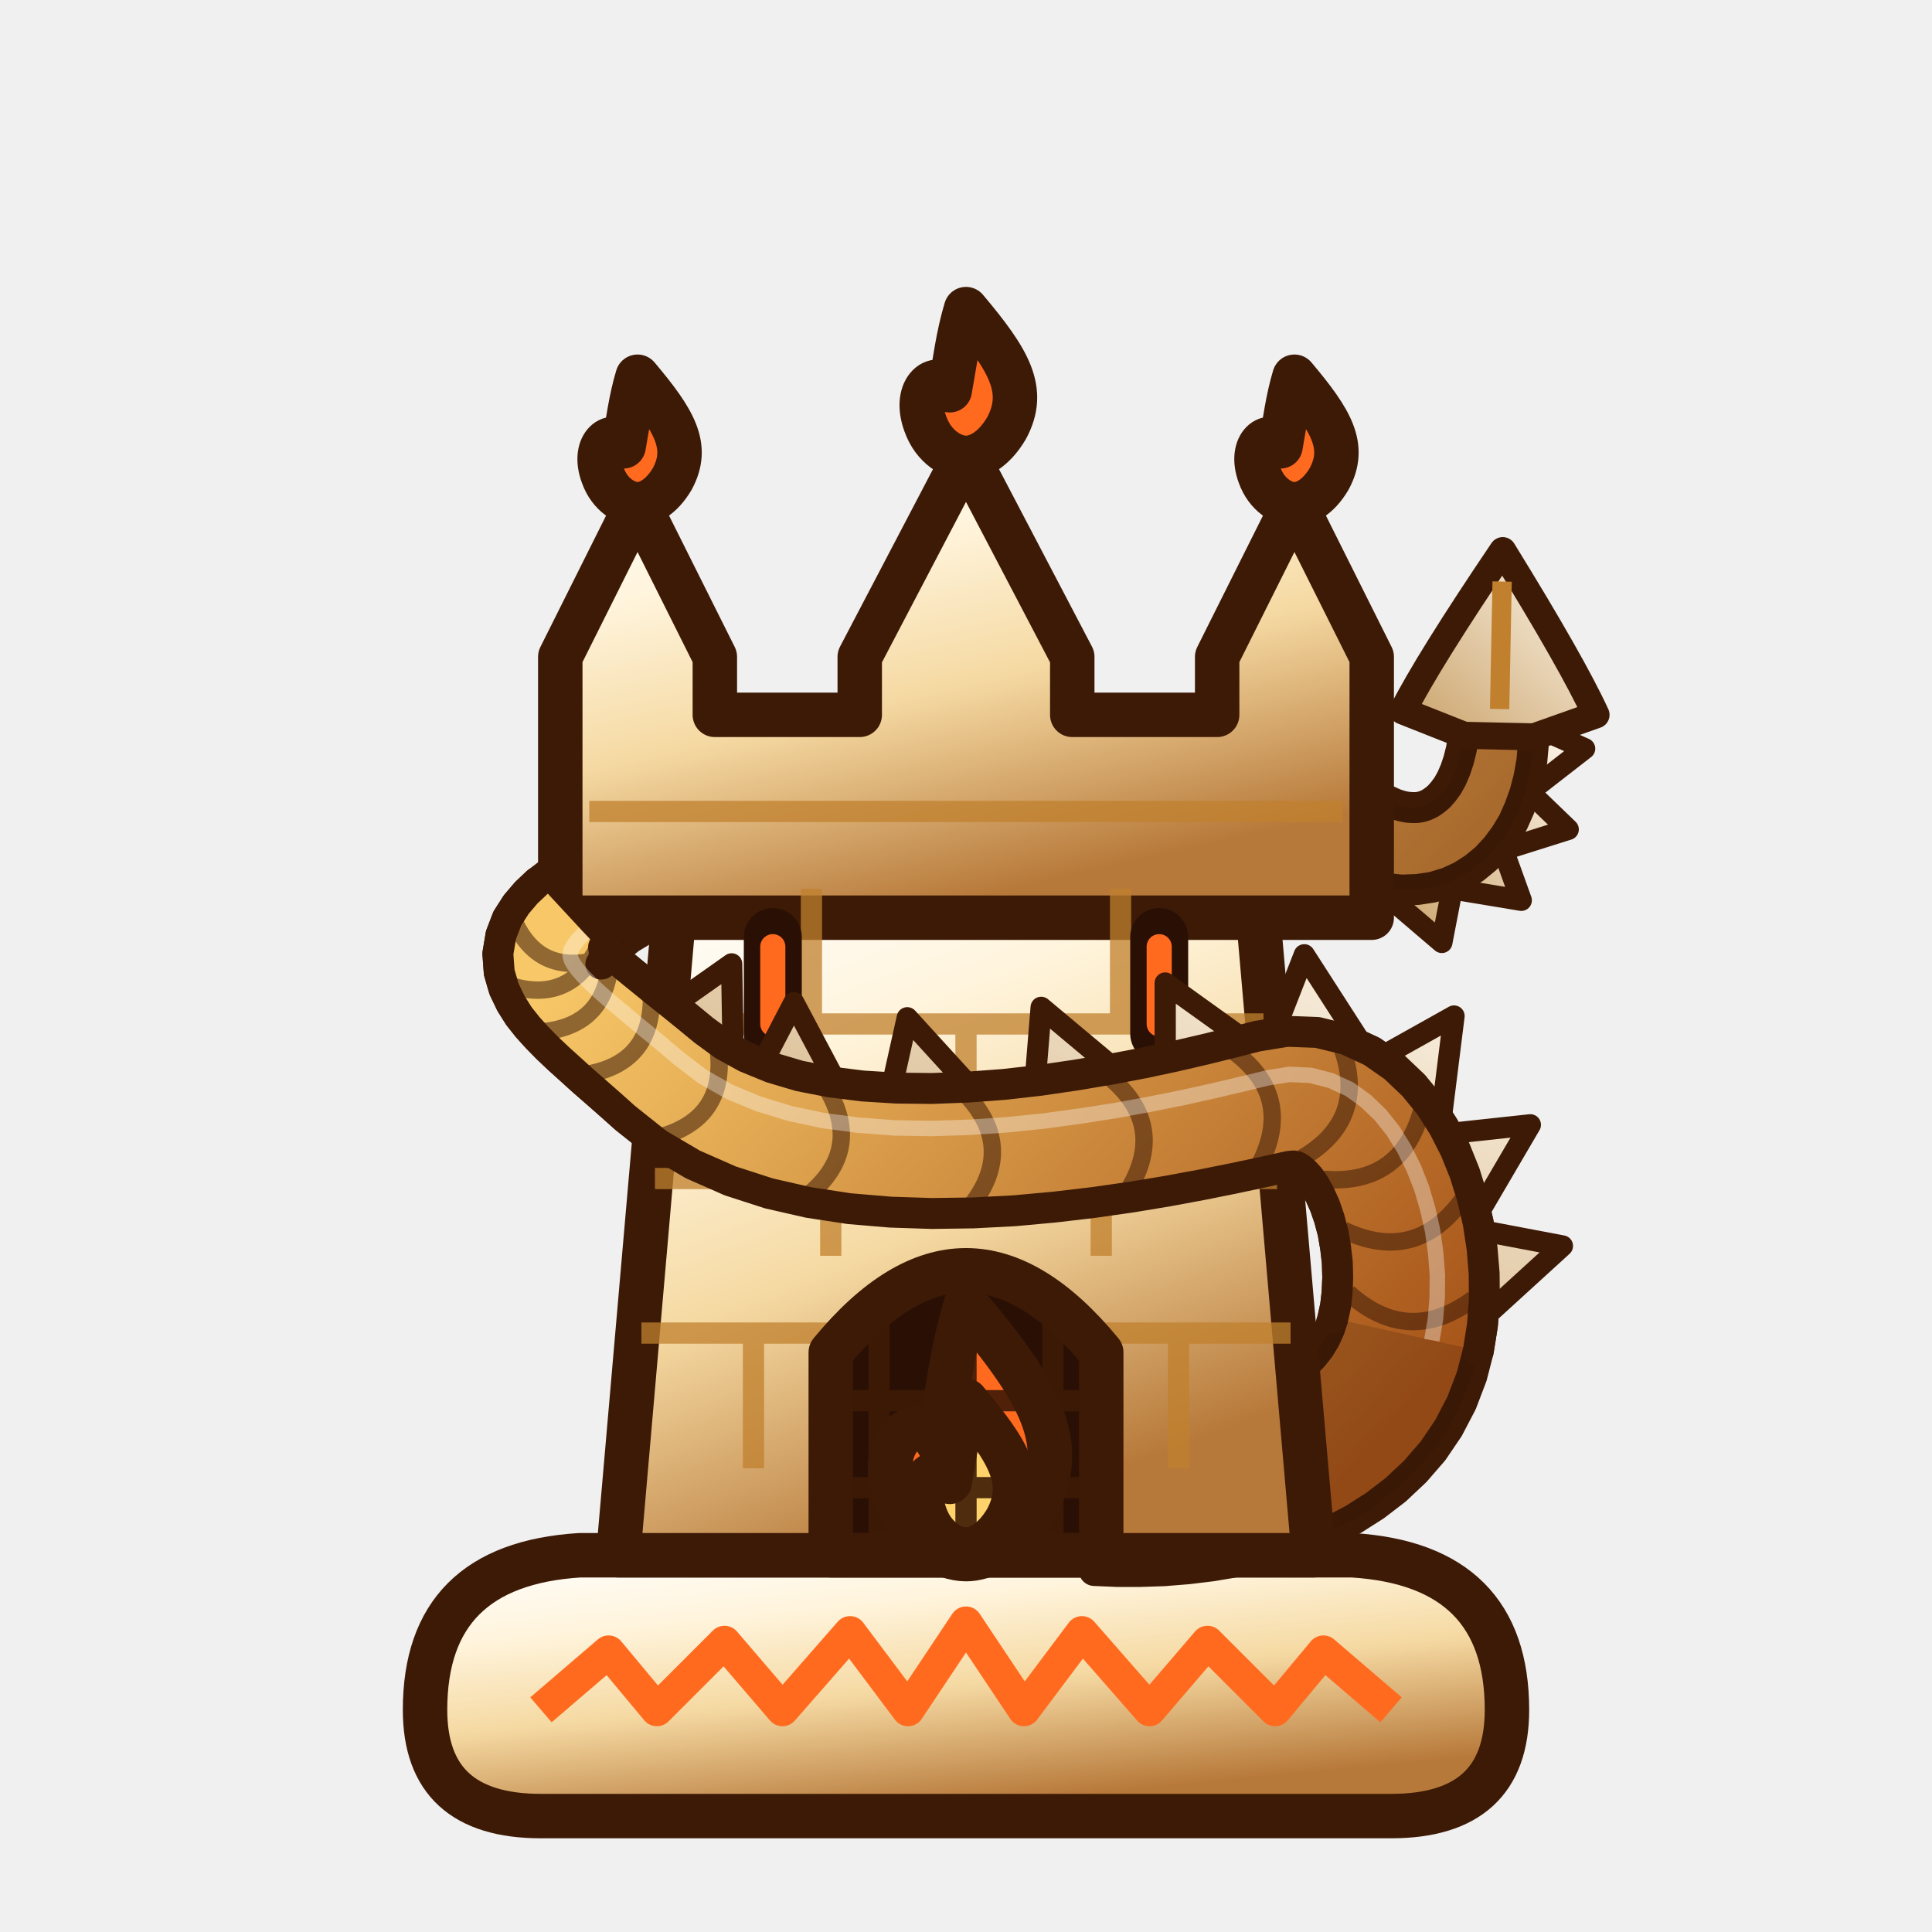
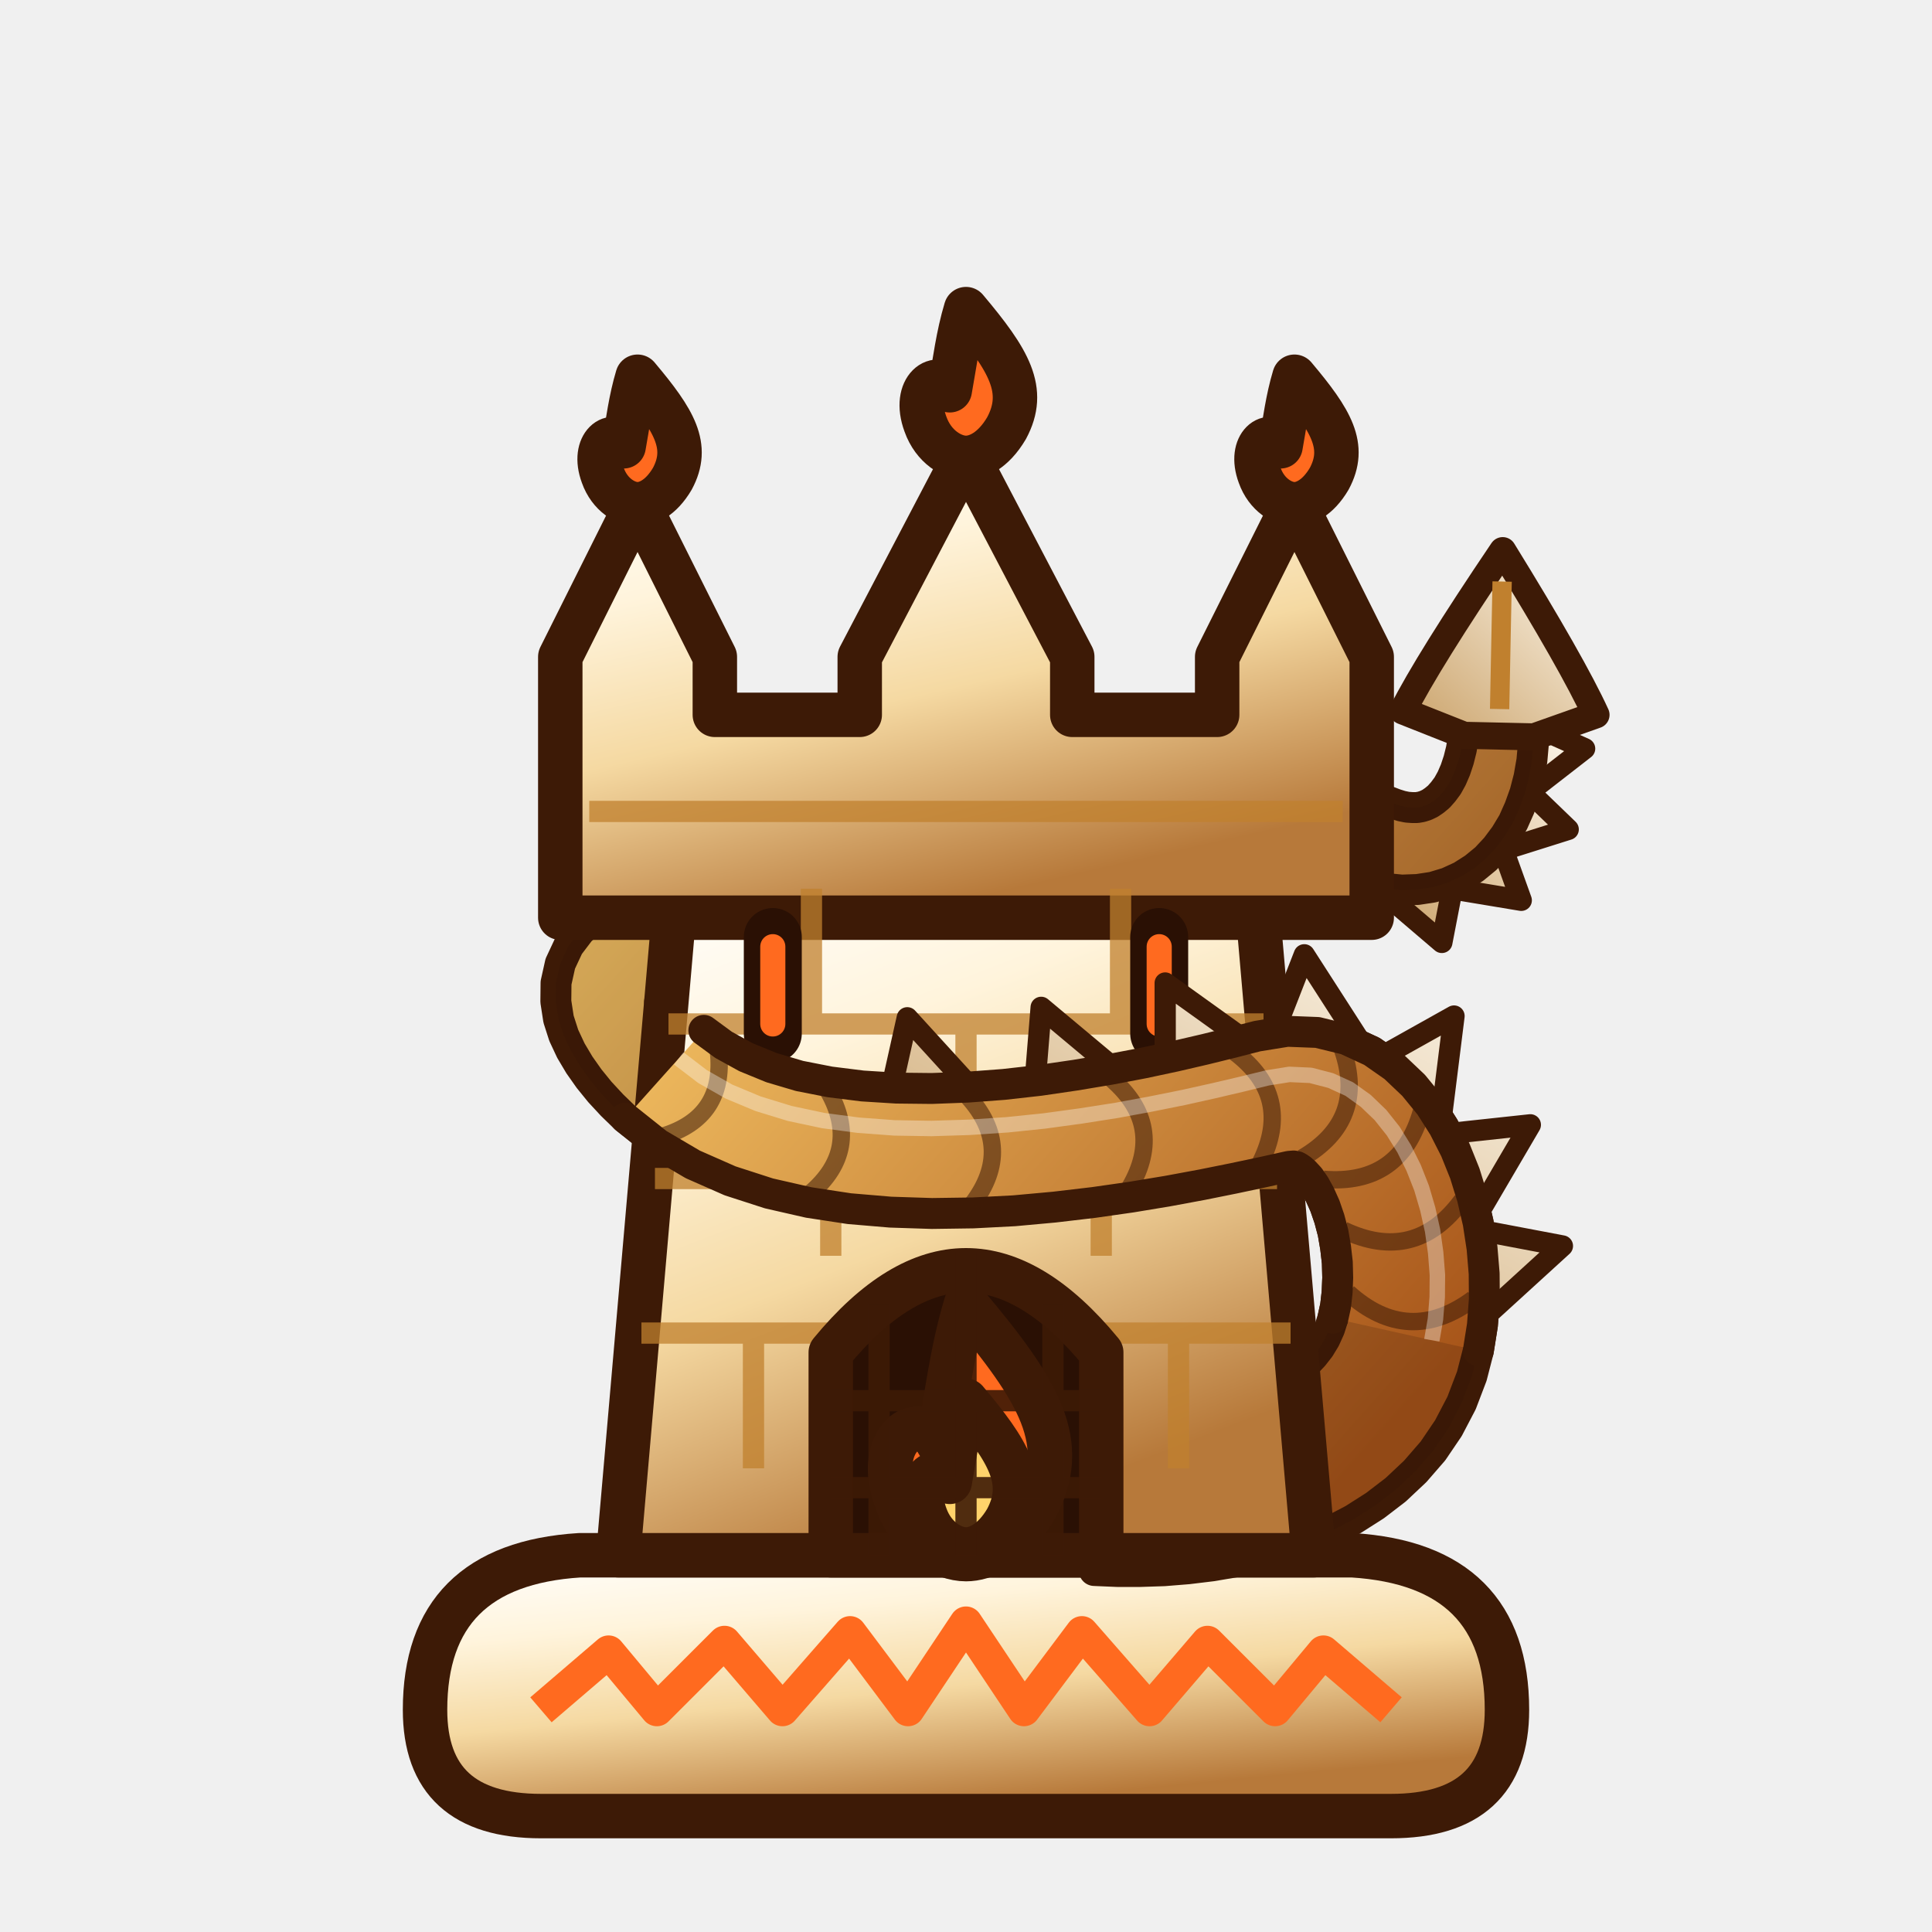
<svg xmlns="http://www.w3.org/2000/svg" viewBox="0 0 100 100">
  <defs>
    <linearGradient id="g" x1="0" y1="0" x2="0.4" y2="1">
      <stop offset="0" stop-color="#ffffff" />
      <stop offset="0.3" stop-color="#fff4dc" />
      <stop offset="0.6" stop-color="#f5d9a2" />
      <stop offset="1" stop-color="#b7793a" />
    </linearGradient>
    <linearGradient id="gu" gradientUnits="userSpaceOnUse" x1="35" y1="4" x2="62" y2="60">
      <stop offset="0" stop-color="#ffffff" />
      <stop offset="0.4" stop-color="#fff4dc" />
      <stop offset="1" stop-color="#f5d9a2" />
    </linearGradient>
    <linearGradient id="gh" x1="0" y1="1" x2="1" y2="0">
      <stop offset="0" stop-color="#c9a066" />
      <stop offset="1" stop-color="#fffaf0" />
    </linearGradient>
    <linearGradient id="gm" x1="0" y1="0" x2="1" y2="1">
      <stop offset="0" stop-color="#f8c868" />
      <stop offset="1" stop-color="#a8561a" />
    </linearGradient>
    <linearGradient id="gf" x1="0" y1="0" x2="1" y2="1">
      <stop offset="0" stop-color="#fff4dc" />
      <stop offset=".6" stop-color="#f5d9a2" />
      <stop offset="1" stop-color="#b7793a" />
    </linearGradient>
    <radialGradient id="mo" cx=".7" cy=".4" r=".8">
      <stop offset="0" stop-color="#ffb347" />
      <stop offset=".45" stop-color="#d8380c" />
      <stop offset="1" stop-color="#3a0804" />
    </radialGradient>
    <linearGradient id="gh" x1="0" y1="1" x2="1" y2="0">
      <stop offset="0" stop-color="#c9a066" />
      <stop offset="1" stop-color="#fffaf0" />
    </linearGradient>
    <linearGradient id="gm" x1="0" y1="0" x2="1" y2="1">
      <stop offset="0" stop-color="#f8c868" />
      <stop offset="1" stop-color="#a8561a" />
    </linearGradient>
    <linearGradient id="gf" x1="0" y1="0" x2="1" y2="1">
      <stop offset="0" stop-color="#fff4dc" />
      <stop offset=".6" stop-color="#f5d9a2" />
      <stop offset="1" stop-color="#b7793a" />
    </linearGradient>
    <radialGradient id="mo" cx=".7" cy=".4" r=".8">
      <stop offset="0" stop-color="#ffb347" />
      <stop offset=".45" stop-color="#d8380c" />
      <stop offset="1" stop-color="#3a0804" />
    </radialGradient>
    <radialGradient id="ey" cx=".45" cy=".4" r=".7">
      <stop offset="0" stop-color="#fff3a0" />
      <stop offset=".45" stop-color="#ffb020" />
      <stop offset="1" stop-color="#c43006" />
    </radialGradient>
  </defs>
  <g stroke="#3d1a06" stroke-width="2.3" stroke-linejoin="round">
    <path d="M22 88.5 Q22 81 30 80.5 H70 Q78 81 78 88.5 Q78 94 72 94 H28 Q22 94 22 88.5Z" fill="url(#g)" />
    <path d="M28 88.5 L31.5 85.5 L34 88.5 L37.5 85 L40.5 88.5 L44 84.5 L47 88.5 L50 84 L53 88.5 L56 84.5 L59.5 88.5 L62.5 85 L66 88.5 L68.5 85.5 L72 88.5" fill="none" stroke="#ff6a1f" stroke-width="1.7" stroke-linejoin="round" />
    <defs>
      <linearGradient id="gt" gradientUnits="userSpaceOnUse" x1="34" y1="44" x2="70" y2="76">
        <stop offset="0" stop-color="#f8c868" />
        <stop offset="1" stop-color="#a8561a" />
      </linearGradient>
    </defs>
    <path d="M71.56 46.16 L74.63 48.78 L75.18 45.93Z M74.83 45.95 L78.74 46.60 L77.78 43.93Z M77.46 44.10 L81.17 42.93 L79.18 41.01Z M79.01 41.09 L82.02 38.75 L79.56 37.65Z" fill="url(#gh)" stroke-width="1.1" stroke-linejoin="round" />
-     <path d="M56.64 81.29 L57.82 81.34 L59.03 81.34 L60.25 81.30 L61.49 81.20 L62.73 81.05 L63.97 80.84 L65.21 80.56 L66.45 80.21 L67.67 79.78 L68.87 79.26 L70.04 78.65 L71.17 77.93 L72.24 77.11 L73.25 76.16 L74.17 75.10 L74.97 73.92 L75.65 72.62 L76.18 71.23 L76.52 69.91 L76.73 68.59 L76.83 67.26 L76.82 65.92 L76.71 64.60 L76.51 63.29 L76.21 62.00 L75.82 60.74 L75.33 59.52 L74.73 58.34 L74.02 57.22 L73.17 56.18 L72.17 55.23 L71.01 54.42 L69.67 53.80 L68.19 53.44 L66.63 53.38 L65.08 53.63 L63.80 53.96 L62.38 54.31 L60.83 54.67 L59.19 55.02 L57.46 55.35 L55.66 55.65 L53.82 55.92 L51.95 56.13 L50.08 56.27 L48.22 56.34 L46.40 56.32 L44.64 56.21 L42.96 56.00 L41.38 55.69 L39.93 55.26 L38.61 54.72 L37.45 54.08 L36.43 53.33 L35.53 52.59 L34.74 51.95 L34.01 51.37 L33.36 50.84 L32.78 50.37 L32.28 49.96 L31.87 49.61 L31.57 49.32 L31.36 49.11 L31.26 49.01 L31.24 49.03 L31.27 49.20 L31.27 49.47 L31.21 49.74 L31.13 49.90 L31.10 49.90 L31.18 49.77 L31.39 49.53 L32.60 48.57 L34.13 47.64 L35.92 46.79 L37.95 46.03 L40.17 45.38 L42.54 44.83 L45.03 44.39 L47.61 44.05 L50.23 43.81 L52.86 43.67 L55.47 43.62 L58.03 43.67 L60.49 43.81 L62.83 44.02 L65.01 44.31 L66.99 44.68 L68.74 45.10 L70.20 45.57 L70.93 45.81 L71.75 45.99 L72.56 46.07 L73.37 46.04 L74.16 45.92 L74.92 45.69 L75.64 45.36 L76.30 44.94 L76.91 44.44 L77.44 43.87 L77.91 43.24 L78.32 42.56 L78.65 41.82 L78.93 41.04 L79.14 40.23 L79.29 39.37 L79.37 38.47 L79.40 37.54 L75.80 37.46 L75.74 38.15 L75.64 38.78 L75.50 39.34 L75.33 39.85 L75.14 40.29 L74.93 40.67 L74.70 40.98 L74.47 41.24 L74.24 41.43 L74.02 41.58 L73.79 41.69 L73.57 41.76 L73.34 41.80 L73.10 41.80 L72.83 41.78 L72.54 41.72 L72.22 41.62 L71.80 41.43 L70.00 40.80 L67.98 40.26 L65.77 39.81 L63.40 39.44 L60.88 39.16 L58.24 38.97 L55.52 38.87 L52.74 38.87 L49.92 38.97 L47.11 39.17 L44.32 39.49 L41.59 39.93 L38.94 40.50 L36.40 41.19 L33.99 42.04 L31.74 43.05 L29.68 44.24 L27.81 45.67 L27.24 46.21 L26.72 46.82 L26.26 47.54 L25.93 48.40 L25.77 49.36 L25.84 50.33 L26.09 51.19 L26.45 51.94 L26.86 52.59 L27.32 53.17 L27.81 53.71 L28.34 54.25 L28.91 54.79 L29.52 55.34 L30.17 55.93 L30.87 56.54 L31.62 57.20 L32.37 57.87 L34.04 59.20 L35.86 60.27 L37.79 61.12 L39.80 61.77 L41.86 62.24 L43.96 62.56 L46.09 62.74 L48.24 62.81 L50.37 62.78 L52.49 62.67 L54.57 62.48 L56.61 62.24 L58.57 61.96 L60.44 61.65 L62.22 61.32 L63.86 60.99 L65.37 60.67 L66.72 60.37 L66.96 60.35 L67.11 60.38 L67.22 60.44 L67.35 60.53 L67.54 60.70 L67.78 60.96 L68.05 61.35 L68.32 61.84 L68.58 62.42 L68.81 63.09 L69.00 63.81 L69.13 64.57 L69.22 65.35 L69.24 66.13 L69.21 66.88 L69.13 67.59 L68.99 68.23 L68.82 68.77 L68.58 69.30 L68.30 69.76 L67.98 70.17 L67.61 70.56 L67.18 70.92 L66.69 71.25 L66.13 71.56 L65.51 71.85 L64.83 72.10 L64.10 72.32 L63.32 72.50 L62.51 72.64 L61.67 72.75 L60.81 72.82 L59.93 72.84 L59.06 72.84 L58.20 72.79 L57.36 72.71Z" fill="url(#gt)" stroke-width="1.6" stroke-linejoin="round" />
-     <path class="dt" d="M56.64 81.29 L57.82 81.34 L59.03 81.34 L60.25 81.30 L61.49 81.20 L62.73 81.05 L63.97 80.84 L65.21 80.56 L66.45 80.21 L67.67 79.78 L68.87 79.26 L70.04 78.65 L71.17 77.93 L72.24 77.11 L73.25 76.16 L74.17 75.10 L74.97 73.92 L75.65 72.62 L76.18 71.23 L76.52 69.91 L76.73 68.59 L76.83 67.26 L76.82 65.92 L76.71 64.60 L76.51 63.29 L76.21 62.00 L75.82 60.74 L75.33 59.52 L74.73 58.34 L74.02 57.22 L73.17 56.18 L72.17 55.23 L71.01 54.42 L69.67 53.80 L68.19 53.44 L66.63 53.38 L65.08 53.63 L63.80 53.96 L62.38 54.31 L60.83 54.67 L59.19 55.02 L57.46 55.35 L55.66 55.65 L53.82 55.92 L51.95 56.13 L50.08 56.27 L48.22 56.34 L46.40 56.32 L44.64 56.21 L42.96 56.00 L41.38 55.69 L39.93 55.26 L38.61 54.72 L37.45 54.08 L36.43 53.33 L35.53 52.59 L34.74 51.95 L34.01 51.37 L33.36 50.84 L32.78 50.37 L32.28 49.96 L31.87 49.61 L31.57 49.32 L31.36 49.11 L31.26 49.01 L31.24 49.03 L31.27 49.20 L31.27 49.47 L31.21 49.74 L31.13 49.90 L31.10 49.90 L31.18 49.77 L31.39 49.53 L32.60 48.57 L34.13 47.64 L35.92 46.79 L37.95 46.03 L40.17 45.38 L42.54 44.83 L45.03 44.39 L47.61 44.05 L50.23 43.81 L52.86 43.67 L55.47 43.62 L58.03 43.67 L60.49 43.81 L62.83 44.02 L65.01 44.31 L66.99 44.68 L68.74 45.10 L70.20 45.57 L70.93 45.81 L71.75 45.99 L72.56 46.07 L73.37 46.04 L74.16 45.92 L74.92 45.69 L75.64 45.36 L76.30 44.94 L76.91 44.44 L77.44 43.87 L77.91 43.24 L78.32 42.56 L78.65 41.82 L78.93 41.04 L79.14 40.23 L79.29 39.37 L79.37 38.47 L79.40 37.54 L75.80 37.46 L75.74 38.15 L75.64 38.78 L75.50 39.34 L75.33 39.85 L75.14 40.29 L74.93 40.67 L74.70 40.98 L74.47 41.24 L74.24 41.43 L74.02 41.58 L73.79 41.69 L73.57 41.76 L73.34 41.80 L73.10 41.80 L72.83 41.78 L72.54 41.72 L72.22 41.62 L71.80 41.43 L70.00 40.80 L67.98 40.26 L65.77 39.81 L63.40 39.44 L60.88 39.16 L58.24 38.97 L55.52 38.87 L52.74 38.87 L49.92 38.97 L47.11 39.17 L44.32 39.49 L41.59 39.93 L38.94 40.50 L36.40 41.19 L33.99 42.04 L31.74 43.05 L29.68 44.24 L27.81 45.67 L27.24 46.21 L26.72 46.82 L26.26 47.54 L25.93 48.40 L25.77 49.36 L25.84 50.33 L26.09 51.19 L26.45 51.94 L26.86 52.59 L27.32 53.17 L27.81 53.71 L28.34 54.25 L28.91 54.79 L29.52 55.34 L30.17 55.93 L30.87 56.54 L31.62 57.20 L32.37 57.87 L34.04 59.20 L35.86 60.27 L37.79 61.12 L39.80 61.77 L41.86 62.24 L43.96 62.56 L46.09 62.74 L48.24 62.81 L50.37 62.78 L52.49 62.67 L54.57 62.48 L56.61 62.24 L58.57 61.96 L60.44 61.65 L62.22 61.32 L63.86 60.99 L65.37 60.67 L66.72 60.37 L66.96 60.35 L67.11 60.38 L67.22 60.44 L67.35 60.53 L67.54 60.70 L67.78 60.96 L68.05 61.35 L68.32 61.84 L68.58 62.42 L68.81 63.09 L69.00 63.81 L69.13 64.57 L69.22 65.35 L69.24 66.13 L69.21 66.88 L69.13 67.59 L68.99 68.23 L68.82 68.77 L68.58 69.30 L68.30 69.76 L67.98 70.17 L67.61 70.56 L67.18 70.92 L66.69 71.25 L66.13 71.56 L65.51 71.85 L64.83 72.10 L64.10 72.32 L63.32 72.50 L62.51 72.64 L61.67 72.75 L60.81 72.82 L59.93 72.84 L59.06 72.84 L58.20 72.79 L57.36 72.71Z" fill="#2a1004" opacity=".18" stroke="none" />
+     <path d="M56.64 81.29 L57.82 81.34 L59.03 81.34 L60.25 81.30 L61.49 81.20 L62.73 81.05 L63.97 80.84 L65.21 80.56 L66.45 80.21 L67.67 79.78 L68.87 79.26 L70.04 78.65 L71.17 77.93 L72.24 77.11 L73.25 76.16 L74.17 75.10 L74.97 73.92 L75.65 72.62 L76.18 71.23 L76.52 69.91 L76.73 68.59 L76.83 67.26 L76.82 65.92 L76.71 64.60 L76.51 63.29 L76.21 62.00 L75.82 60.74 L75.33 59.52 L74.73 58.34 L74.02 57.22 L73.17 56.18 L72.17 55.23 L71.01 54.42 L69.67 53.80 L68.19 53.44 L66.63 53.38 L65.08 53.63 L63.80 53.96 L62.38 54.31 L60.83 54.67 L59.19 55.02 L57.46 55.35 L55.66 55.65 L53.82 55.92 L51.95 56.13 L50.08 56.27 L48.22 56.34 L46.40 56.32 L44.64 56.21 L42.96 56.00 L41.38 55.69 L39.93 55.26 L38.61 54.72 L37.45 54.08 L36.43 53.33 L35.92 52.88 L35.48 52.46 L35.13 52.08 L34.85 51.76 L34.66 51.49 L34.54 51.31 L34.49 51.23 L34.47 51.25 L34.44 51.38 L34.38 51.58 L34.28 51.75 L34.18 51.86 L34.14 51.86 L34.22 51.78 L34.44 51.65 L34.79 51.50 L35.28 51.34 L35.91 51.20 L37.65 50.74 L39.27 50.29 L40.99 49.79 L42.81 49.27 L44.70 48.74 L46.66 48.21 L48.67 47.68 L50.72 47.17 L52.80 46.70 L54.90 46.27 L56.99 45.89 L59.08 45.58 L61.14 45.35 L63.15 45.20 L65.11 45.15 L67.00 45.20 L68.81 45.37 L70.51 45.66 L70.93 45.81 L71.75 45.99 L72.56 46.07 L73.37 46.04 L74.16 45.92 L74.92 45.69 L75.64 45.36 L76.30 44.94 L76.91 44.44 L77.44 43.87 L77.91 43.24 L78.32 42.56 L78.65 41.82 L78.93 41.04 L79.14 40.23 L79.29 39.37 L79.37 38.47 L79.40 37.54 L75.80 37.46 L75.74 38.15 L75.64 38.78 L75.50 39.34 L75.33 39.85 L75.14 40.29 L74.93 40.67 L74.70 40.98 L74.47 41.24 L74.24 41.43 L74.02 41.58 L73.79 41.69 L73.57 41.76 L73.34 41.80 L73.10 41.80 L72.83 41.78 L72.54 41.72 L72.22 41.62 L71.49 41.34 L69.44 40.94 L67.33 40.69 L65.17 40.58 L62.97 40.59 L60.75 40.70 L58.51 40.91 L56.27 41.19 L54.04 41.54 L51.82 41.95 L49.64 42.40 L47.50 42.88 L45.42 43.37 L43.41 43.87 L41.47 44.37 L39.64 44.85 L37.92 45.29 L36.32 45.70 L35.09 46.00 L34.11 46.16 L33.20 46.38 L32.33 46.67 L31.51 47.05 L30.74 47.54 L30.03 48.17 L29.43 48.96 L29.00 49.88 L28.78 50.87 L28.77 51.84 L28.91 52.75 L29.18 53.59 L29.55 54.38 L29.99 55.12 L30.49 55.83 L31.05 56.52 L31.68 57.20 L32.37 57.87 L34.04 59.20 L35.86 60.27 L37.79 61.12 L39.80 61.77 L41.86 62.24 L43.96 62.56 L46.09 62.74 L48.24 62.81 L50.37 62.78 L52.49 62.67 L54.57 62.48 L56.61 62.24 L58.57 61.96 L60.44 61.65 L62.22 61.32 L63.86 60.99 L65.37 60.67 L66.72 60.37 L66.96 60.35 L67.11 60.38 L67.22 60.44 L67.35 60.53 L67.54 60.70 L67.78 60.96 L68.05 61.35 L68.32 61.84 L68.58 62.42 L68.81 63.09 L69.00 63.81 L69.13 64.57 L69.22 65.35 L69.24 66.13 L69.21 66.88 L69.13 67.59 L68.99 68.23 L68.82 68.77 L68.58 69.30 L68.30 69.76 L67.98 70.17 L67.61 70.56 L67.18 70.92 L66.69 71.25 L66.13 71.56 L65.51 71.85 L64.83 72.10 L64.10 72.32 L63.32 72.50 L62.51 72.64 L61.67 72.75 L60.81 72.82 L59.93 72.84 L59.06 72.84 L58.20 72.79 L57.36 72.71Z" fill="url(#gt)" stroke-width="1.6" stroke-linejoin="round" />
+     <path class="dt" d="M56.64 81.29 L57.82 81.34 L59.03 81.34 L60.25 81.30 L61.49 81.20 L62.73 81.05 L63.97 80.84 L65.21 80.56 L66.45 80.21 L67.67 79.78 L68.87 79.26 L70.04 78.65 L71.17 77.93 L72.24 77.11 L73.25 76.16 L74.17 75.10 L74.97 73.92 L75.65 72.62 L76.18 71.23 L76.52 69.91 L76.73 68.59 L76.83 67.26 L76.82 65.92 L76.71 64.60 L76.51 63.29 L76.21 62.00 L75.82 60.74 L75.33 59.52 L74.73 58.34 L74.02 57.22 L73.17 56.18 L72.17 55.23 L71.01 54.42 L69.67 53.80 L68.19 53.44 L66.63 53.38 L65.08 53.63 L63.80 53.96 L62.38 54.31 L60.83 54.67 L59.19 55.02 L57.46 55.35 L55.66 55.65 L53.82 55.92 L51.95 56.13 L50.08 56.27 L48.22 56.34 L46.40 56.32 L44.64 56.21 L42.96 56.00 L41.38 55.69 L39.93 55.26 L38.61 54.72 L37.45 54.08 L36.43 53.33 L35.92 52.88 L35.48 52.46 L35.13 52.08 L34.85 51.76 L34.66 51.49 L34.54 51.31 L34.49 51.23 L34.47 51.25 L34.44 51.38 L34.38 51.58 L34.28 51.75 L34.18 51.86 L34.14 51.86 L34.22 51.78 L34.44 51.65 L34.79 51.50 L35.28 51.34 L35.91 51.20 L37.65 50.74 L39.27 50.29 L40.99 49.79 L42.81 49.27 L44.70 48.74 L46.66 48.21 L48.67 47.68 L50.72 47.17 L52.80 46.70 L54.90 46.27 L56.99 45.89 L59.08 45.58 L61.14 45.35 L63.15 45.20 L65.11 45.15 L67.00 45.20 L68.81 45.37 L70.51 45.66 L70.93 45.81 L71.75 45.99 L72.56 46.07 L73.37 46.04 L74.16 45.92 L74.92 45.69 L75.64 45.36 L76.30 44.94 L76.91 44.44 L77.44 43.87 L77.91 43.24 L78.32 42.56 L78.65 41.82 L78.93 41.04 L79.14 40.23 L79.29 39.37 L79.37 38.47 L79.40 37.54 L75.80 37.46 L75.74 38.15 L75.64 38.78 L75.50 39.34 L75.33 39.85 L75.14 40.29 L74.93 40.67 L74.70 40.98 L74.47 41.24 L74.24 41.43 L74.02 41.58 L73.79 41.69 L73.57 41.76 L73.34 41.80 L73.10 41.80 L72.83 41.78 L72.54 41.72 L72.22 41.62 L71.49 41.34 L69.44 40.94 L67.33 40.69 L65.17 40.58 L62.97 40.59 L60.75 40.70 L58.51 40.91 L56.27 41.19 L54.04 41.54 L51.82 41.95 L49.64 42.40 L47.50 42.88 L45.42 43.37 L43.41 43.87 L41.47 44.37 L39.64 44.85 L37.92 45.29 L36.32 45.70 L35.09 46.00 L34.11 46.16 L33.20 46.38 L32.33 46.67 L31.51 47.05 L30.74 47.54 L30.03 48.17 L29.43 48.96 L29.00 49.88 L28.78 50.87 L28.77 51.84 L28.91 52.75 L29.18 53.59 L29.55 54.38 L29.99 55.12 L30.49 55.83 L31.05 56.52 L31.68 57.20 L32.37 57.87 L34.04 59.20 L35.86 60.27 L37.79 61.12 L39.80 61.77 L41.86 62.24 L43.96 62.56 L46.09 62.74 L48.24 62.81 L50.37 62.78 L52.49 62.67 L54.57 62.48 L56.61 62.24 L58.57 61.96 L60.44 61.65 L62.22 61.32 L63.86 60.99 L65.37 60.67 L66.72 60.37 L66.96 60.35 L67.11 60.38 L67.22 60.44 L67.35 60.53 L67.54 60.70 L67.78 60.96 L68.05 61.35 L68.32 61.84 L68.58 62.42 L68.81 63.09 L69.00 63.81 L69.13 64.57 L69.22 65.35 L69.24 66.13 L69.21 66.88 L69.13 67.59 L68.99 68.23 L68.82 68.77 L68.58 69.30 L68.30 69.76 L67.98 70.17 L67.61 70.56 L67.18 70.92 L66.69 71.25 L66.13 71.56 L65.51 71.85 L64.83 72.10 L64.10 72.32 L63.32 72.50 L62.51 72.64 L61.67 72.75 L60.81 72.82 L59.93 72.84 L59.06 72.84 L58.20 72.79 L57.36 72.71Z" fill="#2a1004" opacity=".18" stroke="none" />
    <path d="M79.39 38.14 L82.61 37.00 Q81.41 34.38 77.78 28.50 Q73.91 34.23 72.61 36.80 L75.79 38.06Z" fill="url(#gh)" stroke-width="1.4" stroke-linejoin="round" />
    <path class="dt" d="M77.62 36.70 L77.75 30.10" fill="none" stroke="#c0802e" stroke-width="1" />
    <path d="M32 80.5 L35 46 H65 L68 80.5Z" fill="url(#g)" />
    <path d="M29 47.5 V34 L33 26 L37 34 V37 H44.5 V34 L50 23.5 L55.5 34 V37 H63 V34 L67 26 L71 34 V47.5Z" fill="url(#g)" />
    <path d="M30.5 42 H69.5" fill="none" stroke="#c0802e" stroke-width="1.1" opacity=".75" />
    <g class="dt" fill="none" stroke="#c0802e" stroke-width="1.1" opacity=".75">
      <path d="M34.6 53 H65.4 M33.9 61 H66.1 M33.2 69 H66.8" />
      <path d="M42 46 V53 M58 46 V53 M37.5 53 V61 M50 53 V58 M62.5 53 V61 M43 61 V65 M57 61 V65 M39 69 V76 M61 69 V76" />
    </g>
    <path d="M40 48.5 V53.5 M60 48.5 V53.5" fill="none" stroke="#2a1004" stroke-width="3" stroke-linecap="round" />
    <path d="M40 49 V53 M60 49 V53" fill="none" stroke="#ff6a1f" stroke-width="1.3" stroke-linecap="round" />
    <path d="M43 80.5 V70 Q50 61.5 57 70 V80.5Z" fill="#2a1004" />
    <path d="M50 67.5 C53.84 72.06 55.4 74.7 53.6 78.06 C52.4 80.1 50.96 80.7 50 80.7 C48.8 80.7 47.12 79.74 46.4 77.7 C45.2 74.46 47.6 72.9 48.56 74.7 C49.04 72.06 49.28 69.9 50 67.5Z" fill="#ff6a1f" />
    <path d="M50 72.5 C52.24 75.16 53.15 76.7 52.1 78.66 C51.4 79.85 50.56 80.2 50 80.2 C49.3 80.2 48.32 79.64 47.9 78.45 C47.2 76.56 48.6 75.65 49.16 76.7 C49.44 75.16 49.58 73.9 50 72.5Z" fill="#ffd36b" />
    <path d="M45.5 80.5 V67.5 M50 80.5 V64.8 M54.5 80.5 V67.5 M43 72.5 H57 M43 77 H57" fill="none" stroke="#3d1a06" stroke-width="1.1" opacity=".9" />
-     <path d="M76.88 68.13 L80.87 64.49 L76.76 63.71Z M76.52 62.81 L79.21 58.22 L75.13 58.66Z M74.61 57.79 L75.26 52.59 L71.74 54.56Z M70.31 53.77 L67.51 49.42 L66.07 53.11Z M64.45 53.85 L60.31 50.88 L60.31 54.77Z M57.74 55.36 L53.89 52.14 L53.58 55.95Z M50.29 56.33 L46.96 52.68 L46.14 56.35Z M43.37 56.20 L41.09 51.90 L39.39 55.17Z M37.95 54.68 L37.87 49.89 L34.92 51.97Z" fill="url(#gh)" stroke-width="1.1" stroke-linejoin="round" />
-     <path d="M76.52 69.91 L76.73 68.59 L76.83 67.26 L76.82 65.92 L76.71 64.60 L76.51 63.29 L76.21 62.00 L75.82 60.74 L75.33 59.52 L74.73 58.34 L74.02 57.22 L73.17 56.18 L72.17 55.23 L71.01 54.42 L69.67 53.80 L68.19 53.44 L66.63 53.38 L65.08 53.63 L63.80 53.96 L62.38 54.31 L60.83 54.67 L59.19 55.02 L57.46 55.35 L55.66 55.65 L53.82 55.92 L51.95 56.13 L50.08 56.27 L48.22 56.34 L46.40 56.32 L44.64 56.21 L42.96 56.00 L41.38 55.69 L39.93 55.26 L38.61 54.72 L37.45 54.08 L36.43 53.33 L35.53 52.59 L34.74 51.95 L34.01 51.37 L33.36 50.84 L32.78 50.37 L32.28 49.96 L31.87 49.61 L31.57 49.32 L31.36 49.11 L31.26 49.01 L31.24 49.03 L31.27 49.20 L31.27 49.47 L31.21 49.74 L31.13 49.90 L31.10 49.90 L31.18 49.77 L31.39 49.53 L27.81 45.67 L27.24 46.21 L26.72 46.82 L26.26 47.54 L25.93 48.40 L25.77 49.36 L25.84 50.33 L26.09 51.19 L26.45 51.94 L26.86 52.59 L27.32 53.17 L27.81 53.71 L28.34 54.25 L28.91 54.79 L29.52 55.34 L30.17 55.93 L30.87 56.54 L31.62 57.20 L32.37 57.87 L34.04 59.20 L35.86 60.27 L37.79 61.12 L39.80 61.77 L41.86 62.24 L43.96 62.56 L46.09 62.74 L48.24 62.81 L50.37 62.78 L52.49 62.67 L54.57 62.48 L56.61 62.24 L58.57 61.96 L60.44 61.65 L62.22 61.32 L63.86 60.99 L65.37 60.67 L66.72 60.37 L66.96 60.35 L67.11 60.38 L67.22 60.44 L67.35 60.53 L67.54 60.70 L67.78 60.96 L68.05 61.35 L68.32 61.84 L68.58 62.42 L68.81 63.09 L69.00 63.81 L69.13 64.57 L69.22 65.35 L69.24 66.13 L69.21 66.88 L69.13 67.59 L68.99 68.23Z" fill="url(#gt)" stroke="none" />
-     <path d="M76.52 69.91 L76.73 68.59 L76.83 67.26 L76.82 65.92 L76.71 64.60 L76.51 63.29 L76.21 62.00 L75.82 60.74 L75.33 59.52 L74.73 58.34 L74.02 57.22 L73.17 56.18 L72.17 55.23 L71.01 54.42 L69.67 53.80 L68.19 53.44 L66.63 53.38 L65.08 53.63 L63.80 53.96 L62.38 54.31 L60.83 54.67 L59.19 55.02 L57.46 55.35 L55.66 55.65 L53.82 55.92 L51.95 56.13 L50.08 56.27 L48.22 56.34 L46.40 56.32 L44.64 56.21 L42.96 56.00 L41.38 55.69 L39.93 55.26 L38.61 54.72 L37.45 54.08 L36.43 53.33 L35.53 52.59 L34.74 51.95 L34.01 51.37 L33.36 50.84 L32.78 50.37 L32.28 49.96 L31.87 49.61 L31.57 49.32 L31.36 49.11 L31.26 49.01 L31.24 49.03 L31.27 49.20 L31.27 49.47 L31.21 49.74 L31.13 49.90 L31.10 49.90 L31.18 49.77 L31.39 49.53 M68.99 68.23 L69.13 67.59 L69.21 66.88 L69.24 66.13 L69.22 65.35 L69.13 64.57 L69.00 63.81 L68.81 63.09 L68.58 62.42 L68.32 61.84 L68.05 61.35 L67.78 60.96 L67.54 60.70 L67.35 60.53 L67.22 60.44 L67.11 60.38 L66.96 60.35 L66.72 60.37 L65.37 60.67 L63.86 60.99 L62.22 61.32 L60.44 61.65 L58.57 61.96 L56.61 62.24 L54.57 62.48 L52.49 62.67 L50.37 62.78 L48.24 62.81 L46.09 62.74 L43.96 62.56 L41.86 62.24 L39.80 61.77 L37.79 61.12 L35.86 60.27 L34.04 59.20 L32.37 57.87 L31.62 57.20 L30.87 56.54 L30.17 55.93 L29.52 55.34 L28.91 54.79 L28.34 54.25 L27.81 53.71 L27.32 53.17 L26.86 52.59 L26.45 51.94 L26.09 51.19 L25.84 50.33 L25.77 49.36 L25.93 48.40 L26.26 47.54 L26.72 46.82 L27.24 46.21 L27.81 45.67" fill="none" stroke-width="1.6" stroke-linejoin="round" stroke-linecap="round" />
-     <path class="dt" d="M76.26 67.23 Q72.89 69.73 69.78 66.91 M75.67 62.13 Q73.24 65.43 69.54 63.67 M73.57 57.53 Q72.48 61.37 68.50 61.04 M69.48 54.30 Q70.76 57.98 67.40 59.94 M63.92 54.47 Q66.93 56.76 65.25 60.16 M57.54 55.85 Q60.33 58.27 58.48 61.46 M50.10 56.76 Q52.50 59.42 50.35 62.29 M42.87 56.47 Q44.59 59.50 41.94 61.77 M37.19 54.46 Q37.54 57.83 34.30 58.81 M33.72 51.71 Q33.69 54.99 30.46 55.59 M31.57 49.91 Q31.28 53.08 28.12 53.40 M30.86 49.20 Q29.42 51.92 26.47 51.03 M30.77 49.72 Q27.88 50.42 26.63 47.72" fill="none" stroke="#3d1a06" stroke-width=".9" opacity=".55" />
-     <path class="dt" d="M74.11 69.37 L74.30 68.27 L74.39 67.14 L74.40 65.99 L74.31 64.84 L74.15 63.70 L73.90 62.58 L73.58 61.49 L73.17 60.45 L72.68 59.46 L72.11 58.54 L71.45 57.71 L70.69 56.98 L69.84 56.37 L68.88 55.93 L67.84 55.66 L66.74 55.61 L65.61 55.79 L64.30 56.11 L62.85 56.45 L61.28 56.80 L59.59 57.14 L57.81 57.47 L55.96 57.76 L54.06 58.02 L52.12 58.22 L50.17 58.35 L48.22 58.41 L46.30 58.38 L44.42 58.24 L42.61 58.00 L40.87 57.63 L39.24 57.13 L37.73 56.50 L36.36 55.72 L35.13 54.78 L34.28 54.06 L33.50 53.42 L32.78 52.83 L32.13 52.28 L31.54 51.79 L31.02 51.33 L30.58 50.92 L30.21 50.55 L29.92 50.22 L29.72 49.95 L29.59 49.73 L29.53 49.56 L29.51 49.44 L29.52 49.31 L29.57 49.14 L29.70 48.92 L29.92 48.63 L30.24 48.30" fill="none" stroke="#fff" stroke-width=".8" opacity=".35" />
+     <path d="M76.88 68.13 L80.87 64.49 L76.76 63.71Z M76.52 62.81 L79.21 58.22 L75.13 58.66Z M74.61 57.79 L75.26 52.59 L71.74 54.56Z M70.31 53.77 L67.51 49.42 L66.07 53.11Z M64.45 53.85 L60.31 50.88 L60.31 54.77Z M57.74 55.36 L53.89 52.14 L53.58 55.95Z M50.29 56.33 L46.96 52.68 L46.14 56.35Z" fill="url(#gh)" stroke-width="1.1" stroke-linejoin="round" />
+     <path d="M76.52 69.91 L76.73 68.59 L76.83 67.26 L76.82 65.92 L76.71 64.60 L76.51 63.29 L76.21 62.00 L75.82 60.74 L75.33 59.52 L74.73 58.34 L74.02 57.22 L73.17 56.18 L72.17 55.23 L71.01 54.42 L69.67 53.80 L68.19 53.44 L66.63 53.38 L65.08 53.63 L63.80 53.96 L62.38 54.31 L60.83 54.67 L59.19 55.02 L57.46 55.35 L55.66 55.65 L53.82 55.92 L51.95 56.13 L50.08 56.27 L48.22 56.34 L46.40 56.32 L44.64 56.21 L42.96 56.00 L41.38 55.69 L39.93 55.26 L38.61 54.72 L37.45 54.08 L36.43 53.33 L32.37 57.87 L34.04 59.20 L35.86 60.27 L37.79 61.12 L39.80 61.77 L41.86 62.24 L43.96 62.56 L46.09 62.74 L48.24 62.81 L50.37 62.78 L52.49 62.67 L54.57 62.48 L56.61 62.24 L58.57 61.96 L60.44 61.65 L62.22 61.32 L63.86 60.99 L65.37 60.67 L66.72 60.37 L66.96 60.35 L67.11 60.38 L67.22 60.44 L67.35 60.53 L67.54 60.70 L67.78 60.96 L68.05 61.35 L68.32 61.84 L68.58 62.42 L68.81 63.09 L69.00 63.81 L69.13 64.57 L69.22 65.35 L69.24 66.13 L69.21 66.88 L69.13 67.59 L68.99 68.23Z" fill="url(#gt)" stroke="none" />
+     <path d="M76.52 69.91 L76.73 68.59 L76.83 67.26 L76.82 65.92 L76.71 64.60 L76.51 63.29 L76.21 62.00 L75.82 60.74 L75.33 59.52 L74.73 58.34 L74.02 57.22 L73.17 56.18 L72.17 55.23 L71.01 54.42 L69.67 53.80 L68.19 53.44 L66.63 53.38 L65.08 53.63 L63.80 53.96 L62.38 54.31 L60.83 54.67 L59.19 55.02 L57.46 55.35 L55.66 55.65 L53.82 55.92 L51.95 56.13 L50.08 56.27 L48.22 56.34 L46.40 56.32 L44.64 56.21 L42.96 56.00 L41.38 55.69 L39.93 55.26 L38.61 54.72 L37.45 54.08 L36.43 53.33 M68.99 68.23 L69.13 67.59 L69.21 66.88 L69.24 66.13 L69.22 65.35 L69.13 64.57 L69.00 63.81 L68.81 63.09 L68.58 62.42 L68.32 61.84 L68.05 61.35 L67.78 60.96 L67.54 60.70 L67.35 60.53 L67.22 60.44 L67.11 60.38 L66.96 60.35 L66.72 60.37 L65.37 60.67 L63.86 60.99 L62.22 61.32 L60.44 61.65 L58.57 61.96 L56.61 62.24 L54.57 62.48 L52.49 62.67 L50.37 62.78 L48.24 62.81 L46.09 62.74 L43.96 62.56 L41.86 62.24 L39.80 61.77 L37.79 61.12 L35.86 60.27 L34.04 59.20 L32.37 57.87" fill="none" stroke-width="1.6" stroke-linejoin="round" stroke-linecap="round" />
+     <path class="dt" d="M76.26 67.23 Q72.89 69.73 69.78 66.91 M75.67 62.13 Q73.24 65.43 69.54 63.67 M73.57 57.53 Q72.48 61.37 68.50 61.04 M69.48 54.30 Q70.76 57.98 67.40 59.94 M63.92 54.47 Q66.93 56.76 65.25 60.16 M57.54 55.85 Q60.33 58.27 58.48 61.46 M50.10 56.76 Q52.50 59.42 50.35 62.29 M42.87 56.47 Q44.59 59.50 41.94 61.77 M37.19 54.46 Q37.54 57.83 34.30 58.81" fill="none" stroke="#3d1a06" stroke-width=".9" opacity=".55" />
+     <path class="dt" d="M74.11 69.37 L74.30 68.27 L74.39 67.14 L74.40 65.99 L74.31 64.84 L74.15 63.70 L73.90 62.58 L73.58 61.49 L73.17 60.45 L72.68 59.46 L72.11 58.54 L71.45 57.71 L70.69 56.98 L69.84 56.37 L68.88 55.93 L67.84 55.66 L66.74 55.61 L65.61 55.79 L64.30 56.11 L62.85 56.45 L61.28 56.80 L59.59 57.14 L57.81 57.47 L55.96 57.76 L54.06 58.02 L52.12 58.22 L50.17 58.35 L48.22 58.41 L46.30 58.38 L44.42 58.24 L42.61 58.00 L40.87 57.63 L39.24 57.13 L37.73 56.50 L36.36 55.72 L35.13 54.78" fill="none" stroke="#fff" stroke-width=".8" opacity=".35" />
    <path d="M33 19.5 C34.92 21.78 35.7 23.1 34.8 24.78 C34.2 25.8 33.48 26.1 33 26.1 C32.4 26.1 31.56 25.62 31.2 24.6 C30.6 22.98 31.8 22.2 32.28 23.1 C32.52 21.78 32.64 20.7 33 19.5Z" fill="#ff6a1f" />
    <path d="M67 19.5 C68.92 21.78 69.7 23.1 68.8 24.78 C68.2 25.8 67.48 26.1 67 26.1 C66.4 26.1 65.56 25.62 65.2 24.6 C64.6 22.98 65.8 22.2 66.28 23.1 C66.52 21.78 66.64 20.7 67 19.5Z" fill="#ff6a1f" />
    <path d="M50 16 C52.24 18.66 53.15 20.2 52.1 22.16 C51.4 23.35 50.56 23.7 50 23.7 C49.3 23.7 48.32 23.14 47.9 21.95 C47.2 20.06 48.6 19.15 49.16 20.2 C49.44 18.66 49.58 17.4 50 16Z" fill="#ff6a1f" />
  </g>
</svg>
